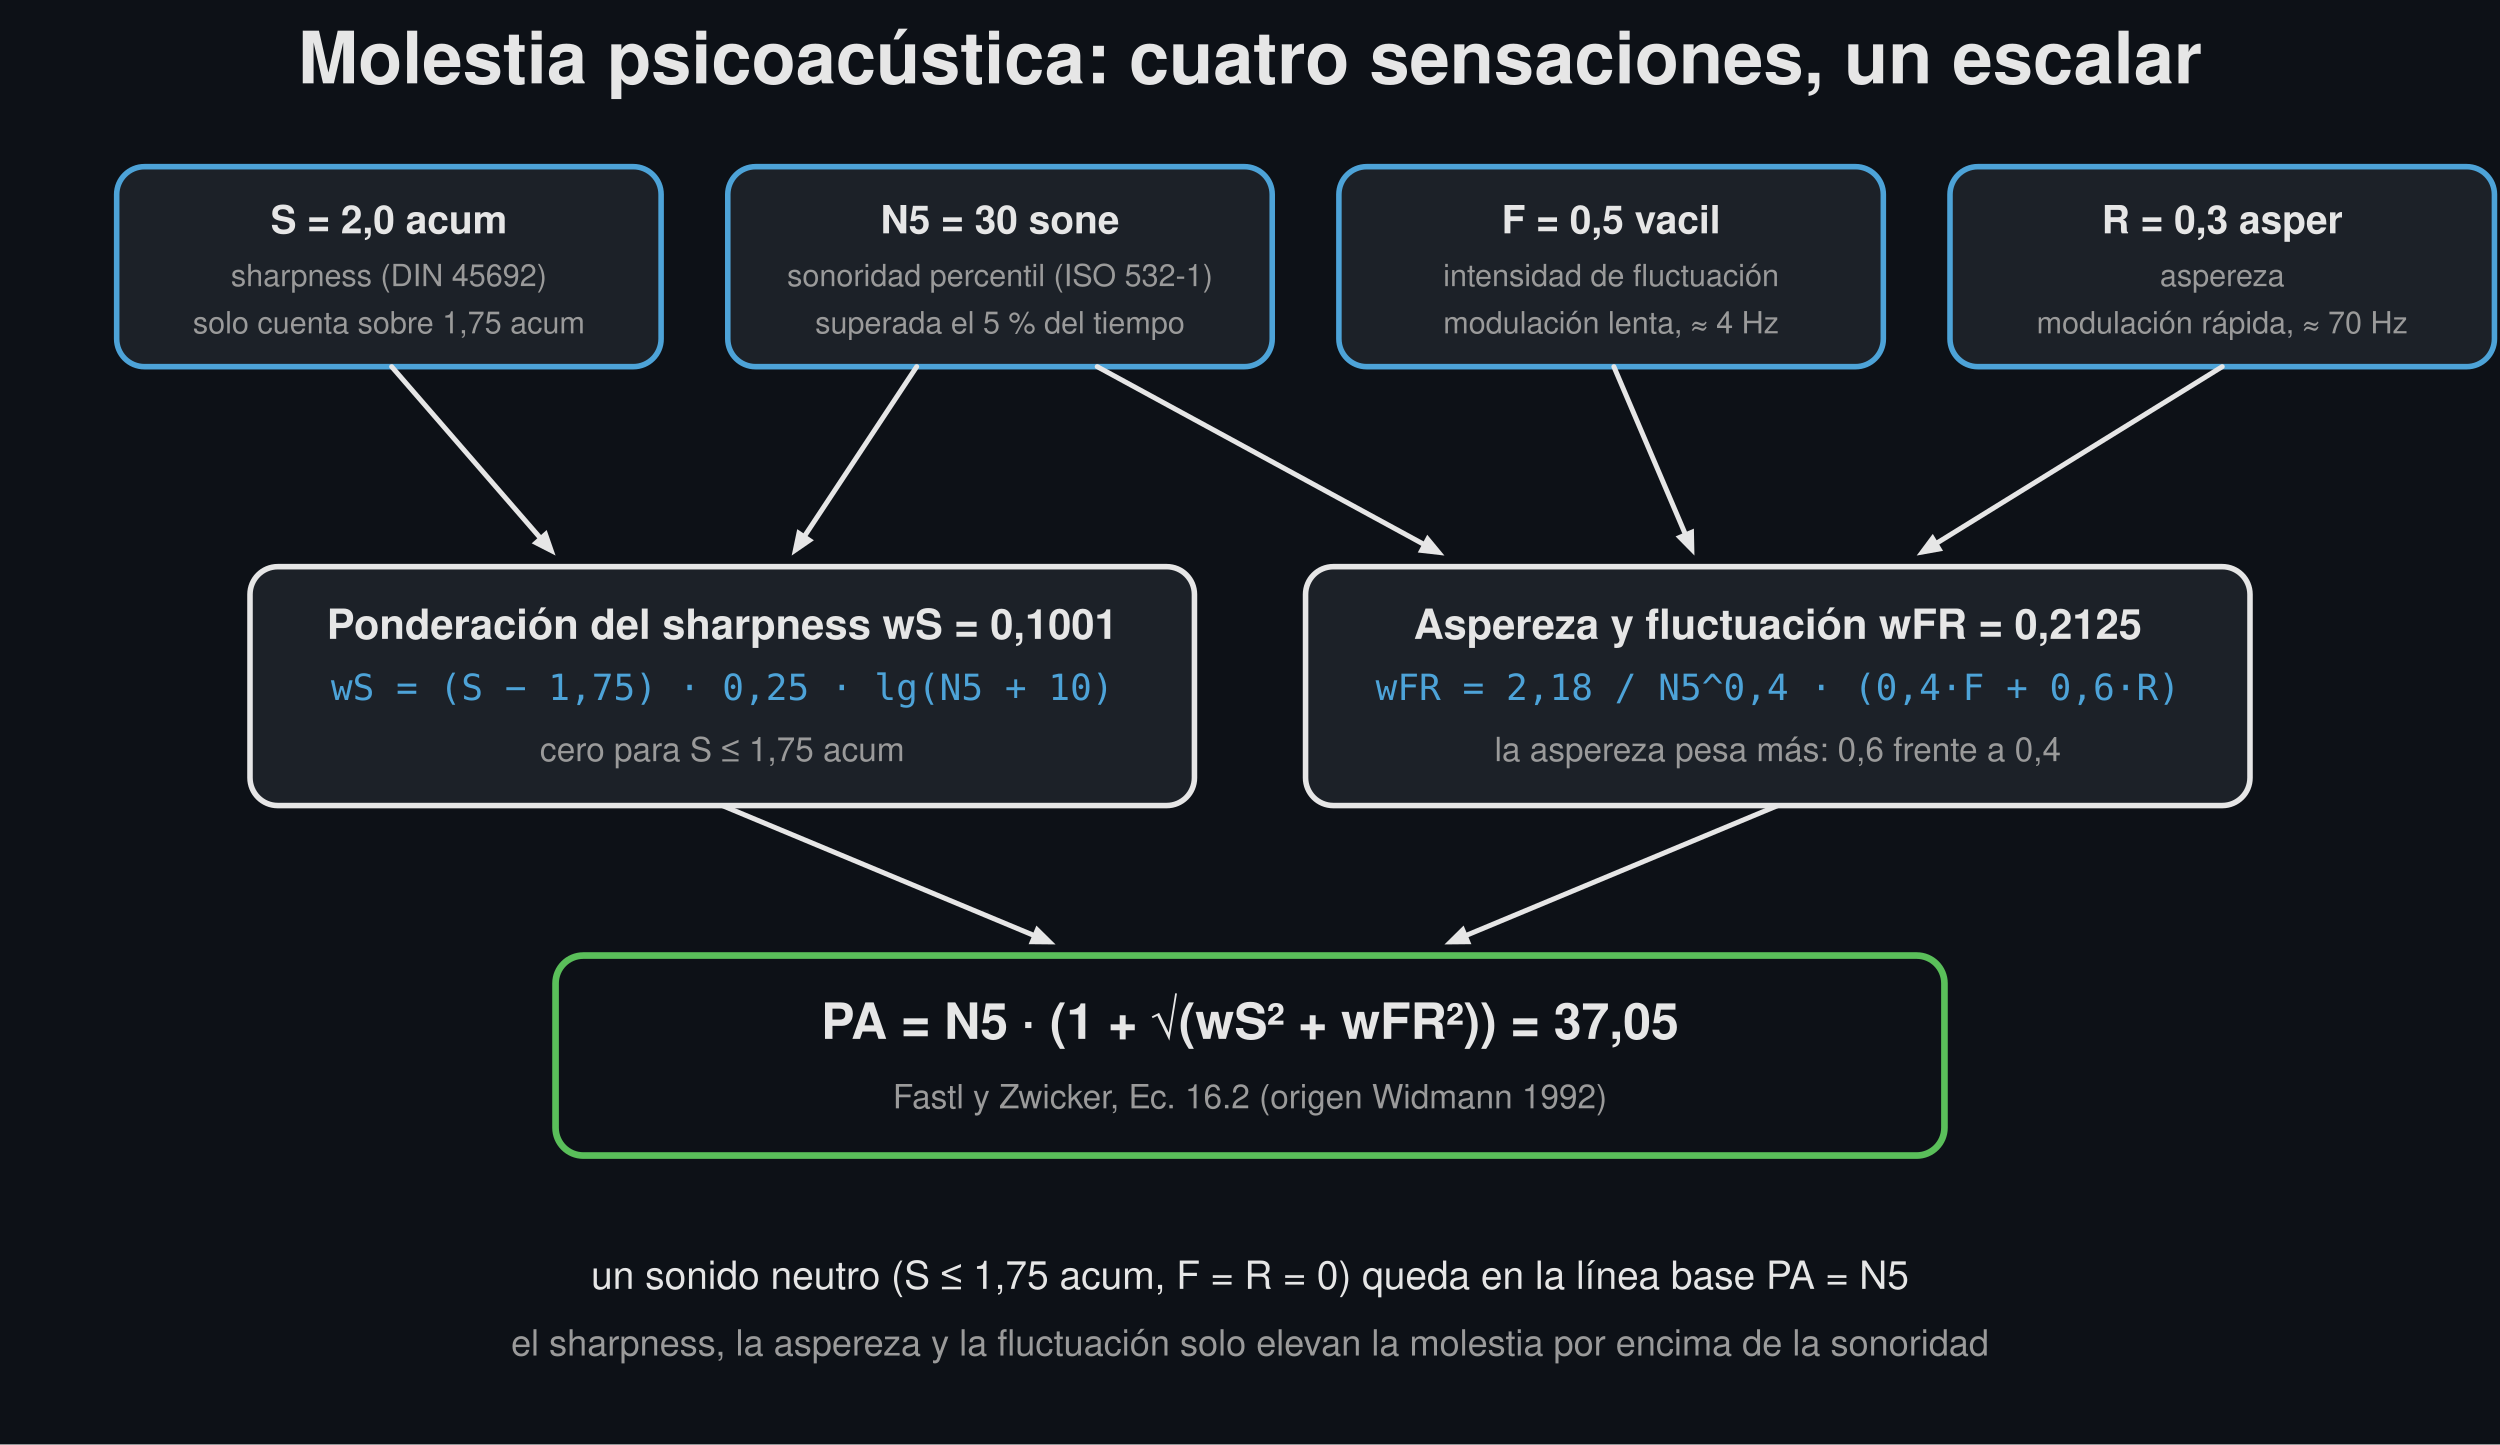
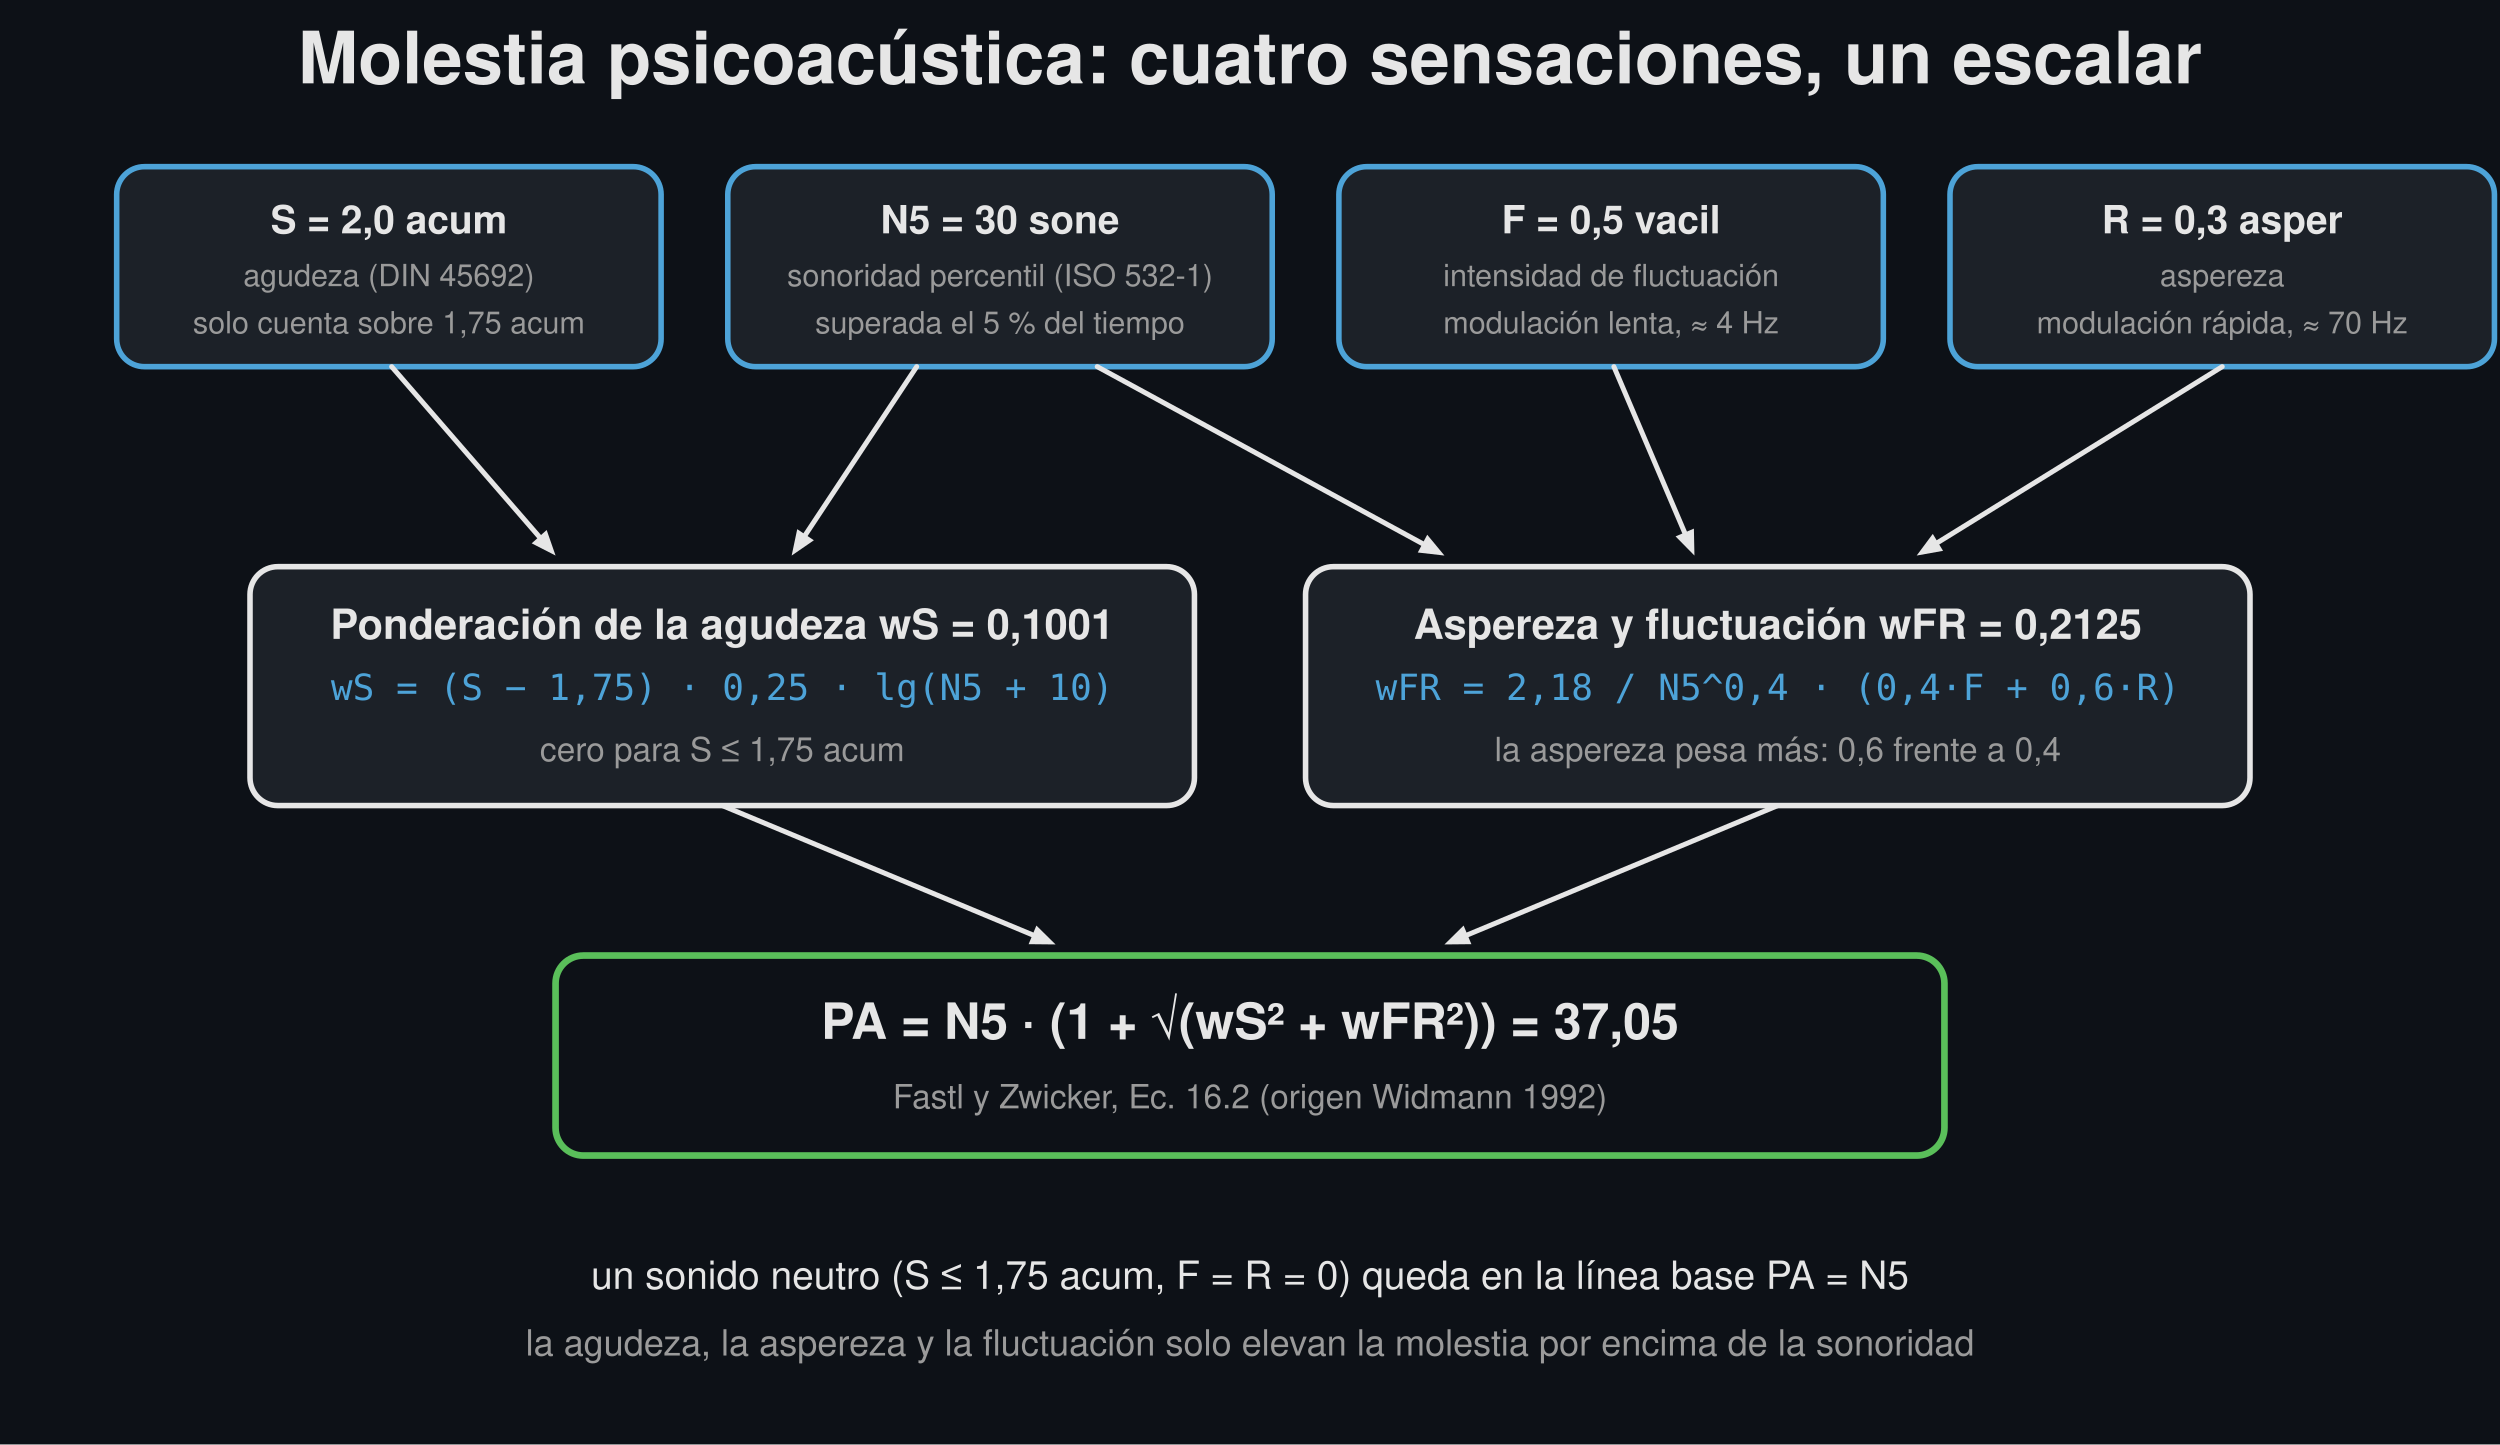
<svg xmlns="http://www.w3.org/2000/svg" width="900" height="520" viewBox="0 0 900 520">
  <rect width="900" height="520" fill="#0d1117" />
  <text x="450.0" y="30" font-family="Segoe UI, Helvetica, Arial, sans-serif" font-size="26" font-weight="600" fill="#e6e6e6" text-anchor="middle">Molestia psicoacústica: cuatro sensaciones, un escalar</text>
  <rect x="42.0" y="60" width="196" height="72" rx="10" fill="#1c2128" stroke="#4da3d8" stroke-width="2" />
  <text x="140.0" y="84" font-family="Segoe UI, Helvetica, Arial, sans-serif" font-size="14" fill="#e6e6e6" text-anchor="middle" font-weight="600">S = 2,0 acum</text>
-   <text x="140.0" y="103" font-family="Segoe UI, Helvetica, Arial, sans-serif" font-size="11" fill="#9a9a9a" text-anchor="middle">sharpness (DIN 45692)</text>
+   <text x="140.0" y="103" font-family="Segoe UI, Helvetica, Arial, sans-serif" font-size="11" fill="#9a9a9a" text-anchor="middle">agudeza (DIN 45692)</text>
  <text x="140.0" y="120" font-family="Segoe UI, Helvetica, Arial, sans-serif" font-size="11" fill="#9a9a9a" text-anchor="middle">solo cuenta sobre 1,75 acum</text>
  <rect x="262.0" y="60" width="196" height="72" rx="10" fill="#1c2128" stroke="#4da3d8" stroke-width="2" />
  <text x="360.0" y="84" font-family="Segoe UI, Helvetica, Arial, sans-serif" font-size="14" fill="#e6e6e6" text-anchor="middle" font-weight="600">N5 = 30 sone</text>
  <text x="360.0" y="103" font-family="Segoe UI, Helvetica, Arial, sans-serif" font-size="11" fill="#9a9a9a" text-anchor="middle">sonoridad percentil (ISO 532-1)</text>
  <text x="360.0" y="120" font-family="Segoe UI, Helvetica, Arial, sans-serif" font-size="11" fill="#9a9a9a" text-anchor="middle">superada el 5 % del tiempo</text>
  <rect x="482.0" y="60" width="196" height="72" rx="10" fill="#1c2128" stroke="#4da3d8" stroke-width="2" />
  <text x="580.0" y="84" font-family="Segoe UI, Helvetica, Arial, sans-serif" font-size="14" fill="#e6e6e6" text-anchor="middle" font-weight="600">F = 0,5 vacil</text>
  <text x="580.0" y="103" font-family="Segoe UI, Helvetica, Arial, sans-serif" font-size="11" fill="#9a9a9a" text-anchor="middle">intensidad de fluctuación</text>
  <text x="580.0" y="120" font-family="Segoe UI, Helvetica, Arial, sans-serif" font-size="11" fill="#9a9a9a" text-anchor="middle">modulación lenta, ≈ 4 Hz</text>
  <rect x="702.0" y="60" width="196" height="72" rx="10" fill="#1c2128" stroke="#4da3d8" stroke-width="2" />
  <text x="800.0" y="84" font-family="Segoe UI, Helvetica, Arial, sans-serif" font-size="14" fill="#e6e6e6" text-anchor="middle" font-weight="600">R = 0,3 asper</text>
  <text x="800.0" y="103" font-family="Segoe UI, Helvetica, Arial, sans-serif" font-size="11" fill="#9a9a9a" text-anchor="middle">aspereza</text>
  <text x="800.0" y="120" font-family="Segoe UI, Helvetica, Arial, sans-serif" font-size="11" fill="#9a9a9a" text-anchor="middle">modulación rápida, ≈ 70 Hz</text>
  <rect x="90" y="204" width="340" height="86" rx="10" fill="#1c2128" stroke="#e6e6e6" stroke-width="2" />
-   <text x="260" y="230" font-family="Segoe UI, Helvetica, Arial, sans-serif" font-size="15" fill="#e6e6e6" text-anchor="middle" font-weight="600">Ponderación del sharpness wS = 0,1001</text>
+   <text x="260" y="230" font-family="Segoe UI, Helvetica, Arial, sans-serif" font-size="15" fill="#e6e6e6" text-anchor="middle" font-weight="600">Ponderación de la agudeza wS = 0,1001</text>
  <text x="260" y="252" font-family="Consolas, Menlo, monospace" font-size="13" fill="#4da3d8" text-anchor="middle">wS = (S − 1,75) · 0,25 · lg(N5 + 10)</text>
  <text x="260" y="274" font-family="Segoe UI, Helvetica, Arial, sans-serif" font-size="12" fill="#9a9a9a" text-anchor="middle">cero para S ≤ 1,75 acum</text>
  <rect x="470" y="204" width="340" height="86" rx="10" fill="#1c2128" stroke="#e6e6e6" stroke-width="2" />
  <text x="640" y="230" font-family="Segoe UI, Helvetica, Arial, sans-serif" font-size="15" fill="#e6e6e6" text-anchor="middle" font-weight="600">Aspereza y fluctuación wFR = 0,2125</text>
  <text x="640" y="252" font-family="Consolas, Menlo, monospace" font-size="13" fill="#4da3d8" text-anchor="middle">wFR = 2,18 / N5^0,4 · (0,4·F + 0,6·R)</text>
  <text x="640" y="274" font-family="Segoe UI, Helvetica, Arial, sans-serif" font-size="12" fill="#9a9a9a" text-anchor="middle">la aspereza pesa más: 0,6 frente a 0,4</text>
  <line x1="141" y1="132" x2="194.102" y2="193.202" stroke="#e6e6e6" stroke-width="1.8" stroke-linecap="round" />
  <path d="M 200.0 200.0 L 191.4 195.6 L 196.8 190.8 Z" fill="#e6e6e6" stroke="none" stroke-width="1.5" stroke-linejoin="round" />
  <line x1="330" y1="132" x2="289.967" y2="192.495" stroke="#e6e6e6" stroke-width="1.8" stroke-linecap="round" />
  <path d="M 285.0 200.0 L 287.0 190.5 L 293.0 194.5 Z" fill="#e6e6e6" stroke="none" stroke-width="1.5" stroke-linejoin="round" />
  <line x1="395" y1="132" x2="512.094" y2="195.699" stroke="#e6e6e6" stroke-width="1.8" stroke-linecap="round" />
  <path d="M 520.0 200.0 L 510.4 198.9 L 513.8 192.5 Z" fill="#e6e6e6" stroke="none" stroke-width="1.5" stroke-linejoin="round" />
  <line x1="581" y1="132" x2="606.469" y2="191.721" stroke="#e6e6e6" stroke-width="1.8" stroke-linecap="round" />
  <path d="M 610.0 200.0 L 603.2 193.1 L 609.8 190.3 Z" fill="#e6e6e6" stroke="none" stroke-width="1.5" stroke-linejoin="round" />
  <line x1="800" y1="132" x2="697.655" y2="195.268" stroke="#e6e6e6" stroke-width="1.8" stroke-linecap="round" />
  <path d="M 690.0 200.0 L 695.8 192.2 L 699.5 198.3 Z" fill="#e6e6e6" stroke="none" stroke-width="1.5" stroke-linejoin="round" />
  <rect x="200" y="344" width="500" height="72" rx="10" fill="none" stroke="#5abf5a" stroke-width="2.4" />
  <text x="450" y="374" font-family="Segoe UI, Helvetica, Arial, sans-serif" font-size="18" fill="#e6e6e6" text-anchor="middle" font-weight="600">PA = N5 · (1 + √(wS² + wFR²)) = 37,05</text>
  <text x="450" y="399" font-family="Segoe UI, Helvetica, Arial, sans-serif" font-size="12" fill="#9a9a9a" text-anchor="middle">Fastl y Zwicker, Ec. 16.2 (origen Widmann 1992)</text>
  <line x1="260" y1="290" x2="371.692" y2="336.538" stroke="#e6e6e6" stroke-width="1.8" stroke-linecap="round" />
  <path d="M 380.0 340.0 L 370.3 339.9 L 373.1 333.2 Z" fill="#e6e6e6" stroke="none" stroke-width="1.5" stroke-linejoin="round" />
  <line x1="640" y1="290" x2="528.308" y2="336.538" stroke="#e6e6e6" stroke-width="1.8" stroke-linecap="round" />
  <path d="M 520.0 340.0 L 526.9 333.2 L 529.7 339.9 Z" fill="#e6e6e6" stroke="none" stroke-width="1.5" stroke-linejoin="round" />
  <text x="450" y="464" font-family="Segoe UI, Helvetica, Arial, sans-serif" font-size="14" fill="#e6e6e6" text-anchor="middle">un sonido neutro (S ≤ 1,75 acum, F = R = 0) queda en la línea base PA = N5</text>
-   <text x="450" y="488" font-family="Segoe UI, Helvetica, Arial, sans-serif" font-size="13" fill="#9a9a9a" text-anchor="middle">el sharpness, la aspereza y la fluctuación solo elevan la molestia por encima de la sonoridad</text>
+   <text x="450" y="488" font-family="Segoe UI, Helvetica, Arial, sans-serif" font-size="13" fill="#9a9a9a" text-anchor="middle">la agudeza, la aspereza y la fluctuación solo elevan la molestia por encima de la sonoridad</text>
</svg>
